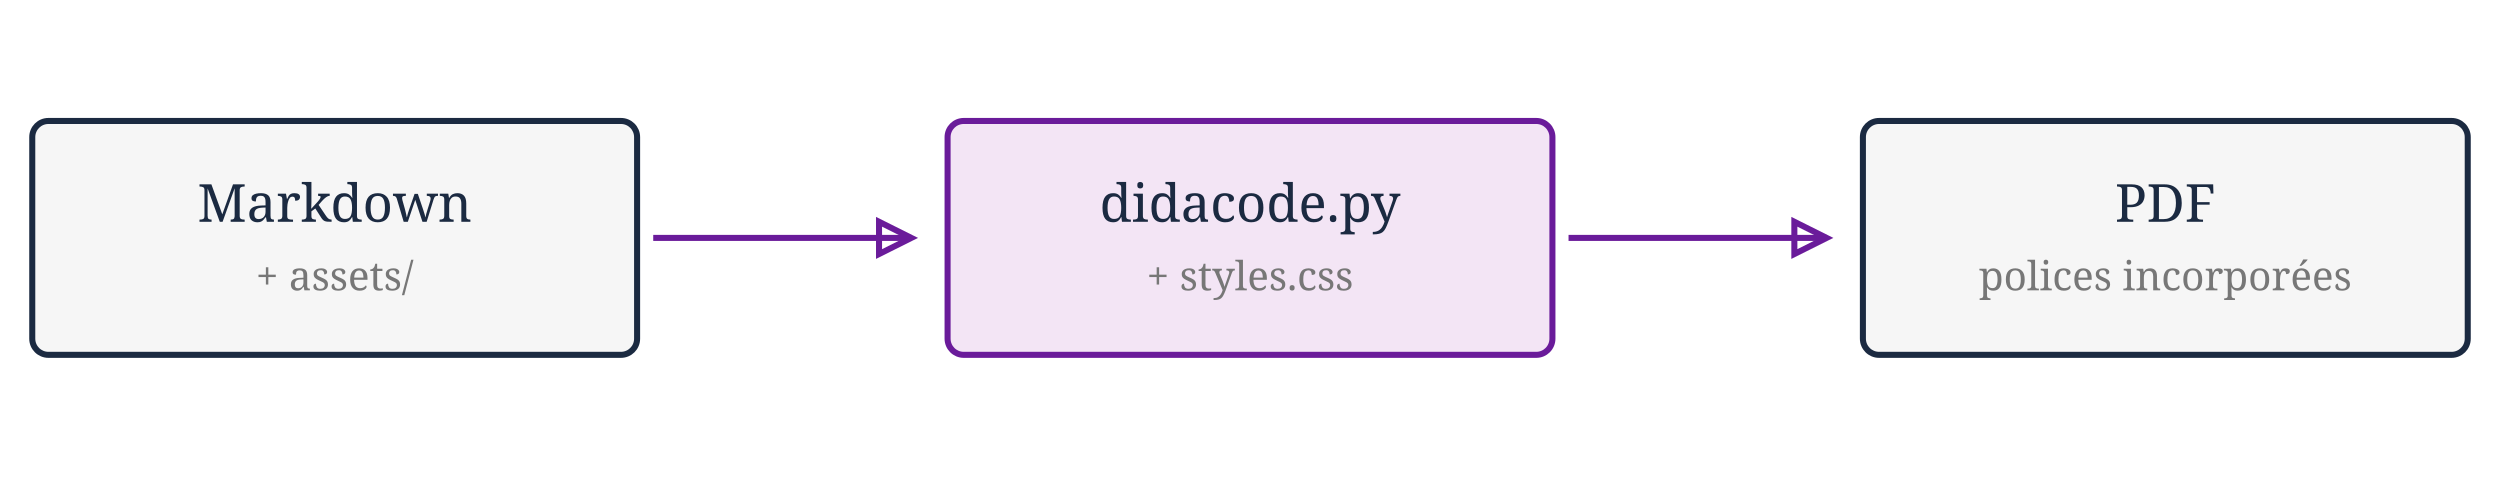
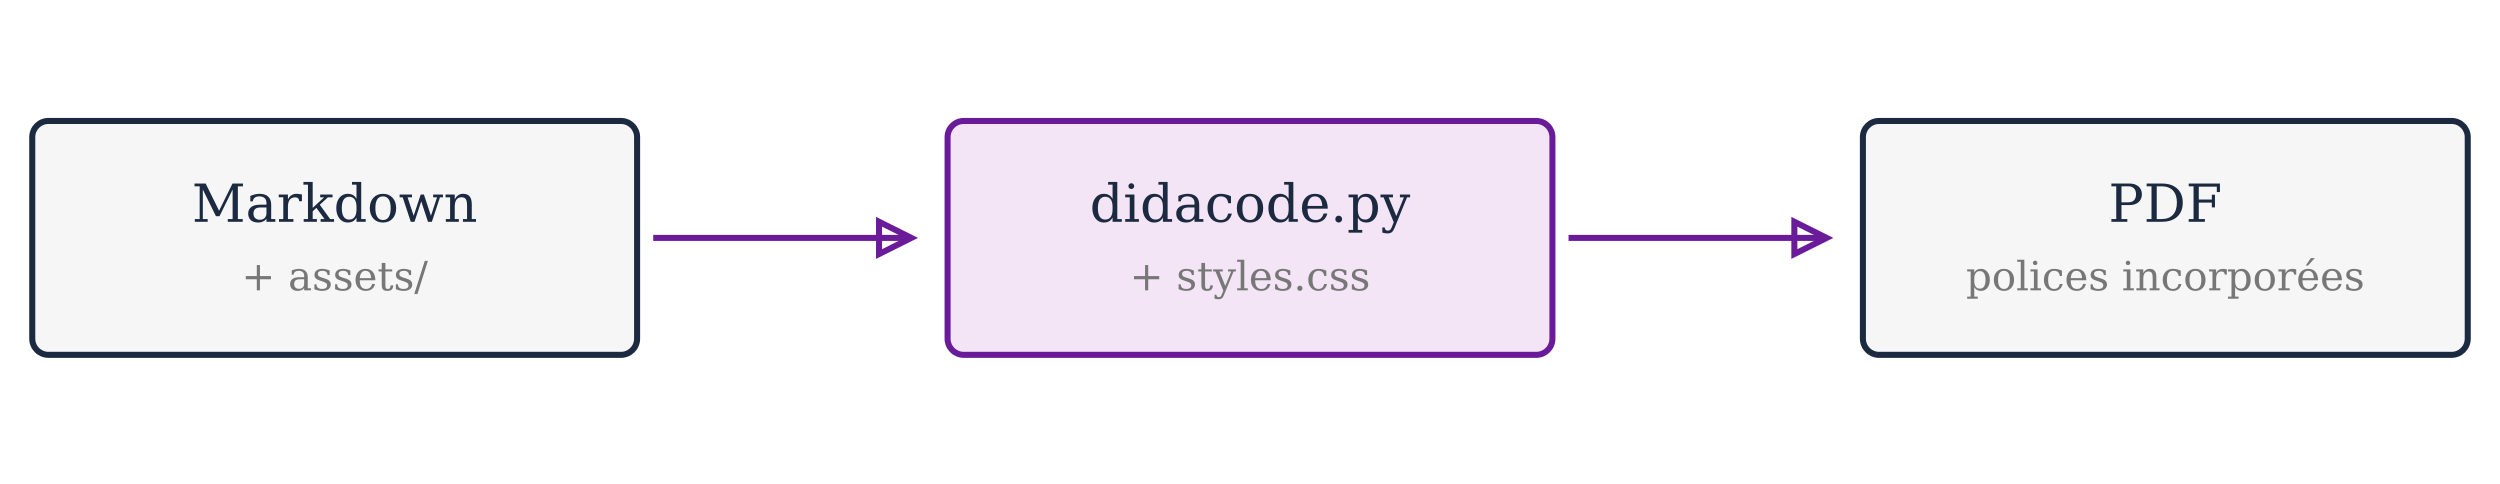
<svg xmlns="http://www.w3.org/2000/svg" viewBox="0 0 620 120" width="620" height="120" role="img" aria-labelledby="titre-schema description-schema">
  <style>
    .boite { fill: #F6F6F6; stroke: #1B2A41; stroke-width: 1.5; }
    .accent { fill: #F3E5F5; stroke: #6A1B9A; stroke-width: 1.5; }
-     .titre { font-family: "EB Garamond", "Source Serif 4", serif; font-size: 13px; fill: #1B2A41; text-anchor: middle; }
-     .sous { font-family: "EB Garamond", "Source Serif 4", serif; font-size: 10px; fill: #777777; text-anchor: middle; }
+     .titre { font-family: "Source Serif 4", "DejaVu Serif", serif; font-size: 13px; fill: #1B2A41; text-anchor: middle; }
+     .sous { font-family: "Source Serif 4", "DejaVu Serif", serif; font-size: 10px; fill: #777777; text-anchor: middle; }
    .fleche { stroke: #6A1B9A; stroke-width: 1.5; fill: none; }
  </style>
  <rect class="boite" x="8" y="30" width="150" height="58" rx="4" />
  <text class="titre" x="83" y="55">Markdown</text>
  <text class="sous" x="83" y="72">+ assets/</text>
  <rect class="accent" x="235" y="30" width="150" height="58" rx="4" />
  <text class="titre" x="310" y="55">didacode.py</text>
  <text class="sous" x="310" y="72">+ styles.css</text>
  <rect class="boite" x="462" y="30" width="150" height="58" rx="4" />
  <text class="titre" x="537" y="55">PDF</text>
  <text class="sous" x="537" y="72">polices incorporées</text>
  <path class="fleche" d="M 162 59 L 226 59" />
  <path class="fleche" d="M 226 59 l -8 -4 l 0 8 z" fill="#6A1B9A" />
  <path class="fleche" d="M 389 59 L 453 59" />
  <path class="fleche" d="M 453 59 l -8 -4 l 0 8 z" fill="#6A1B9A" />
</svg>
